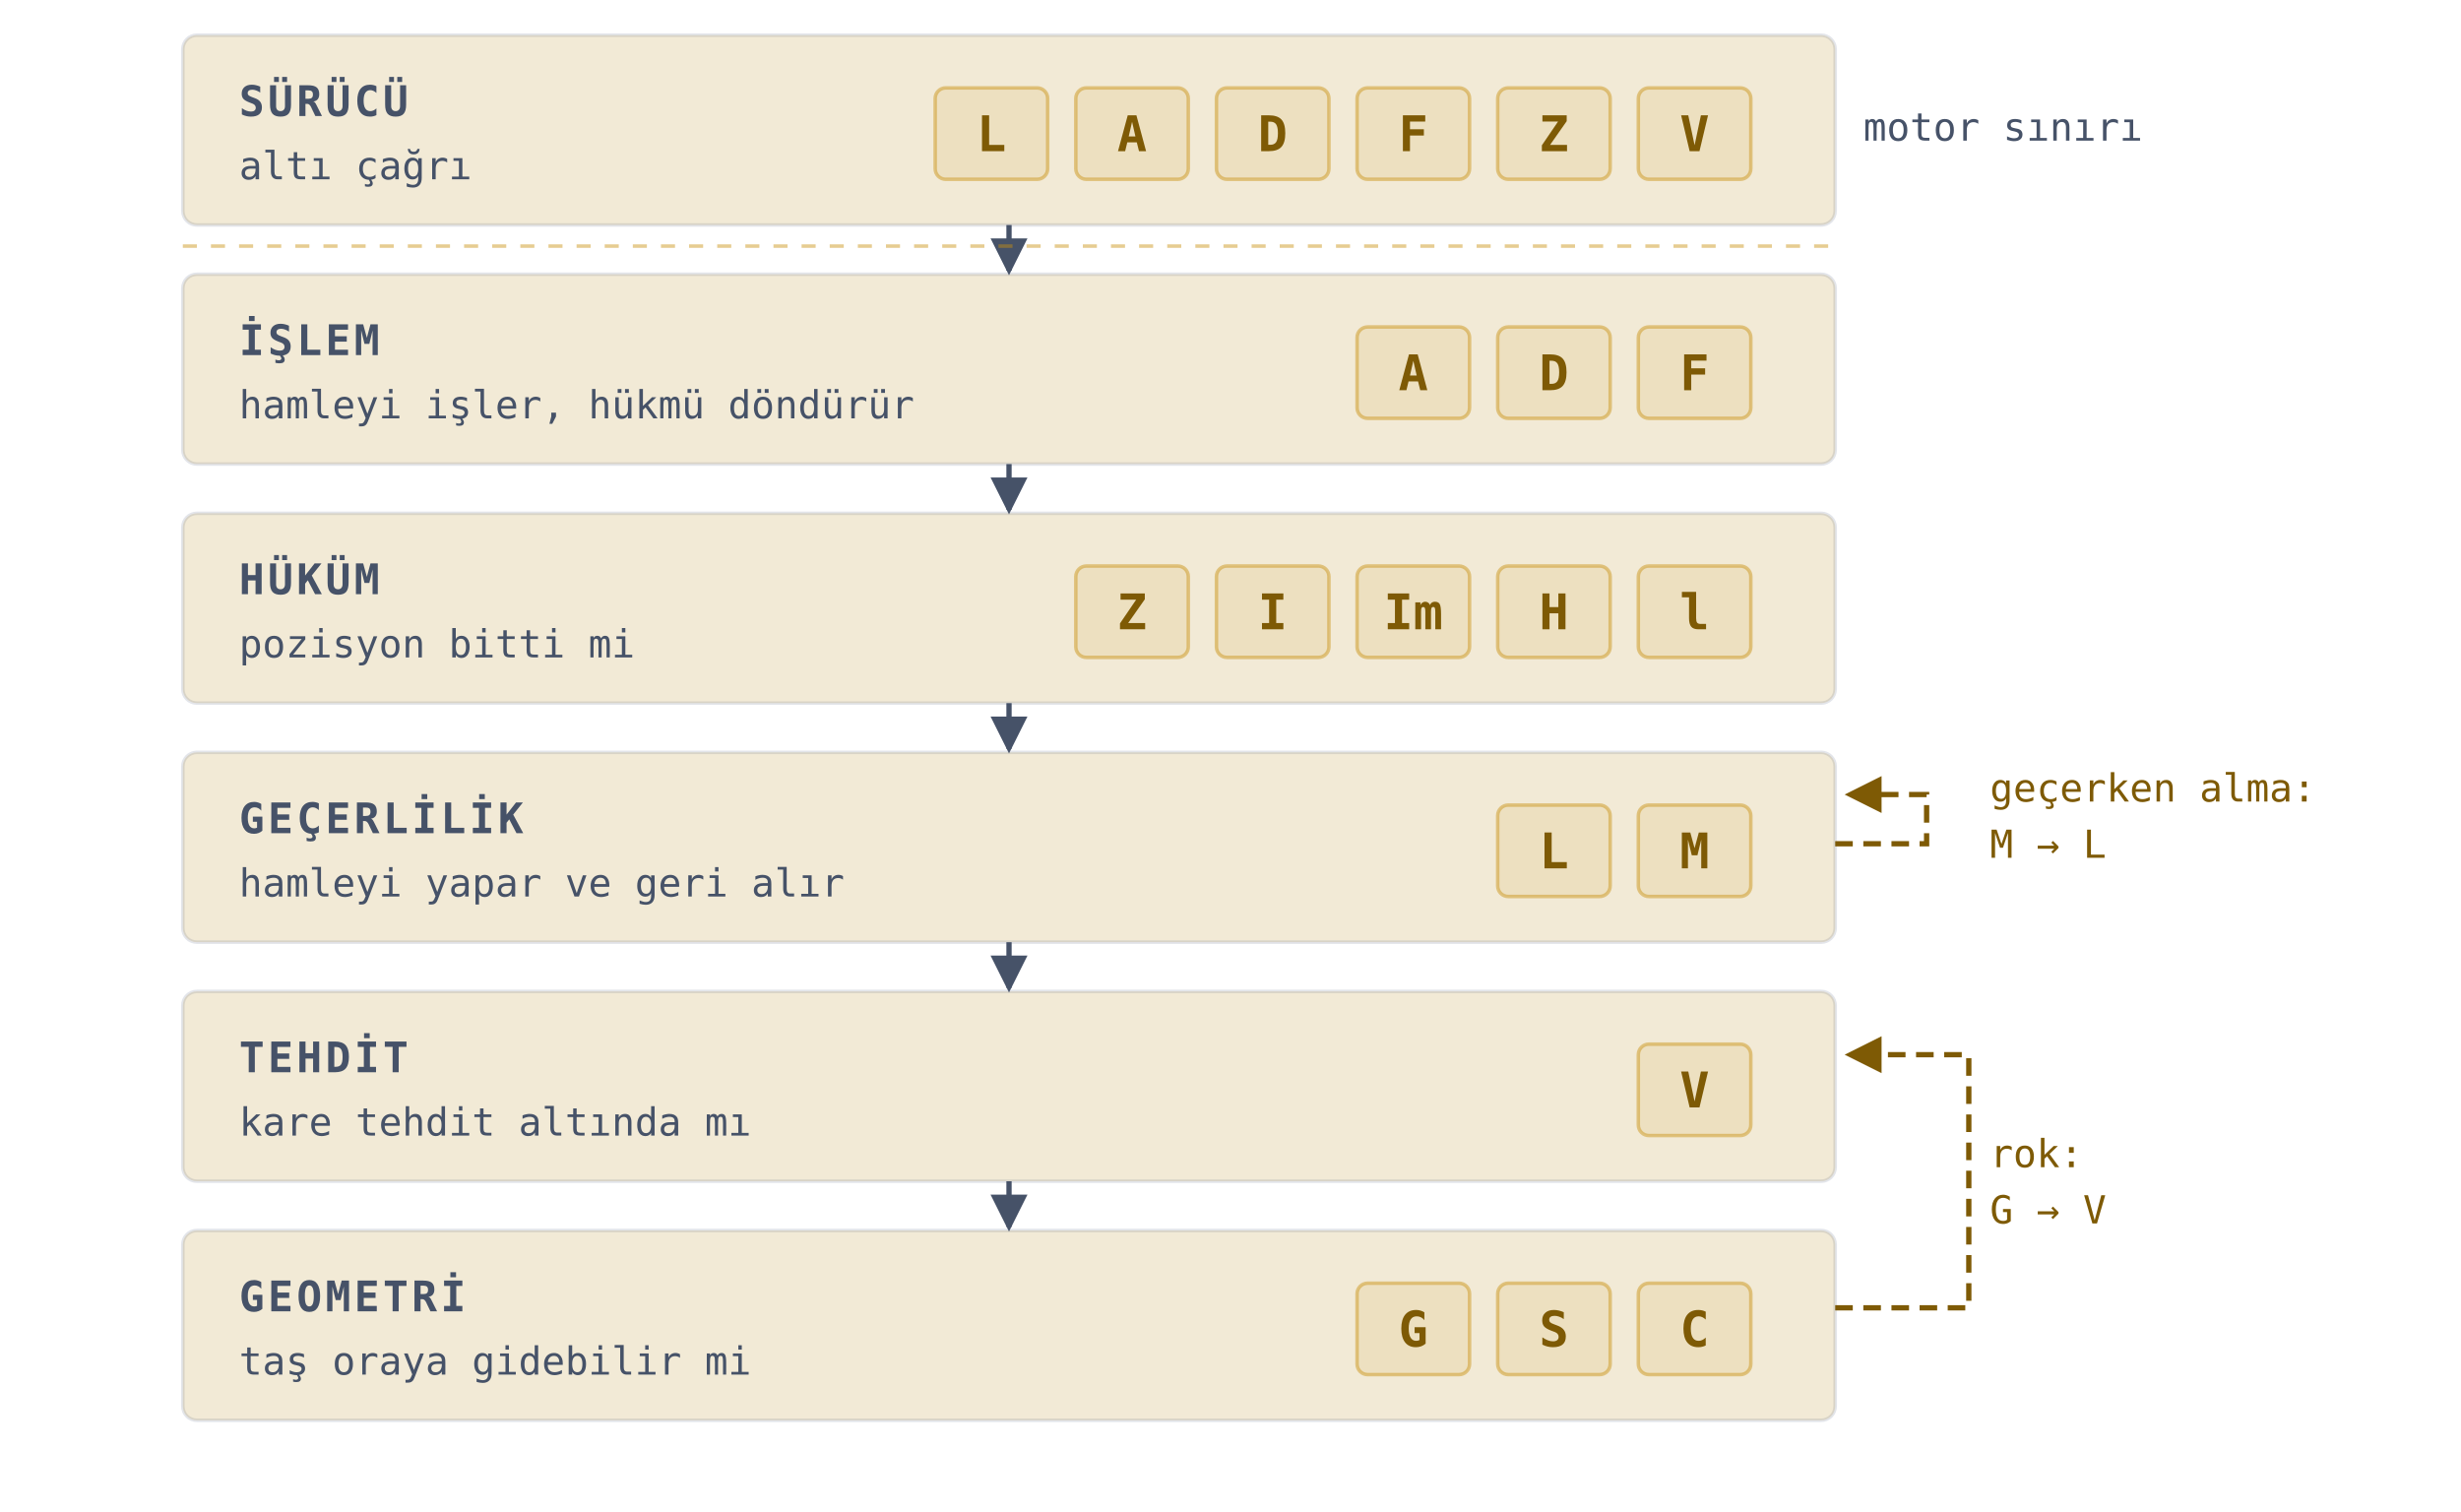
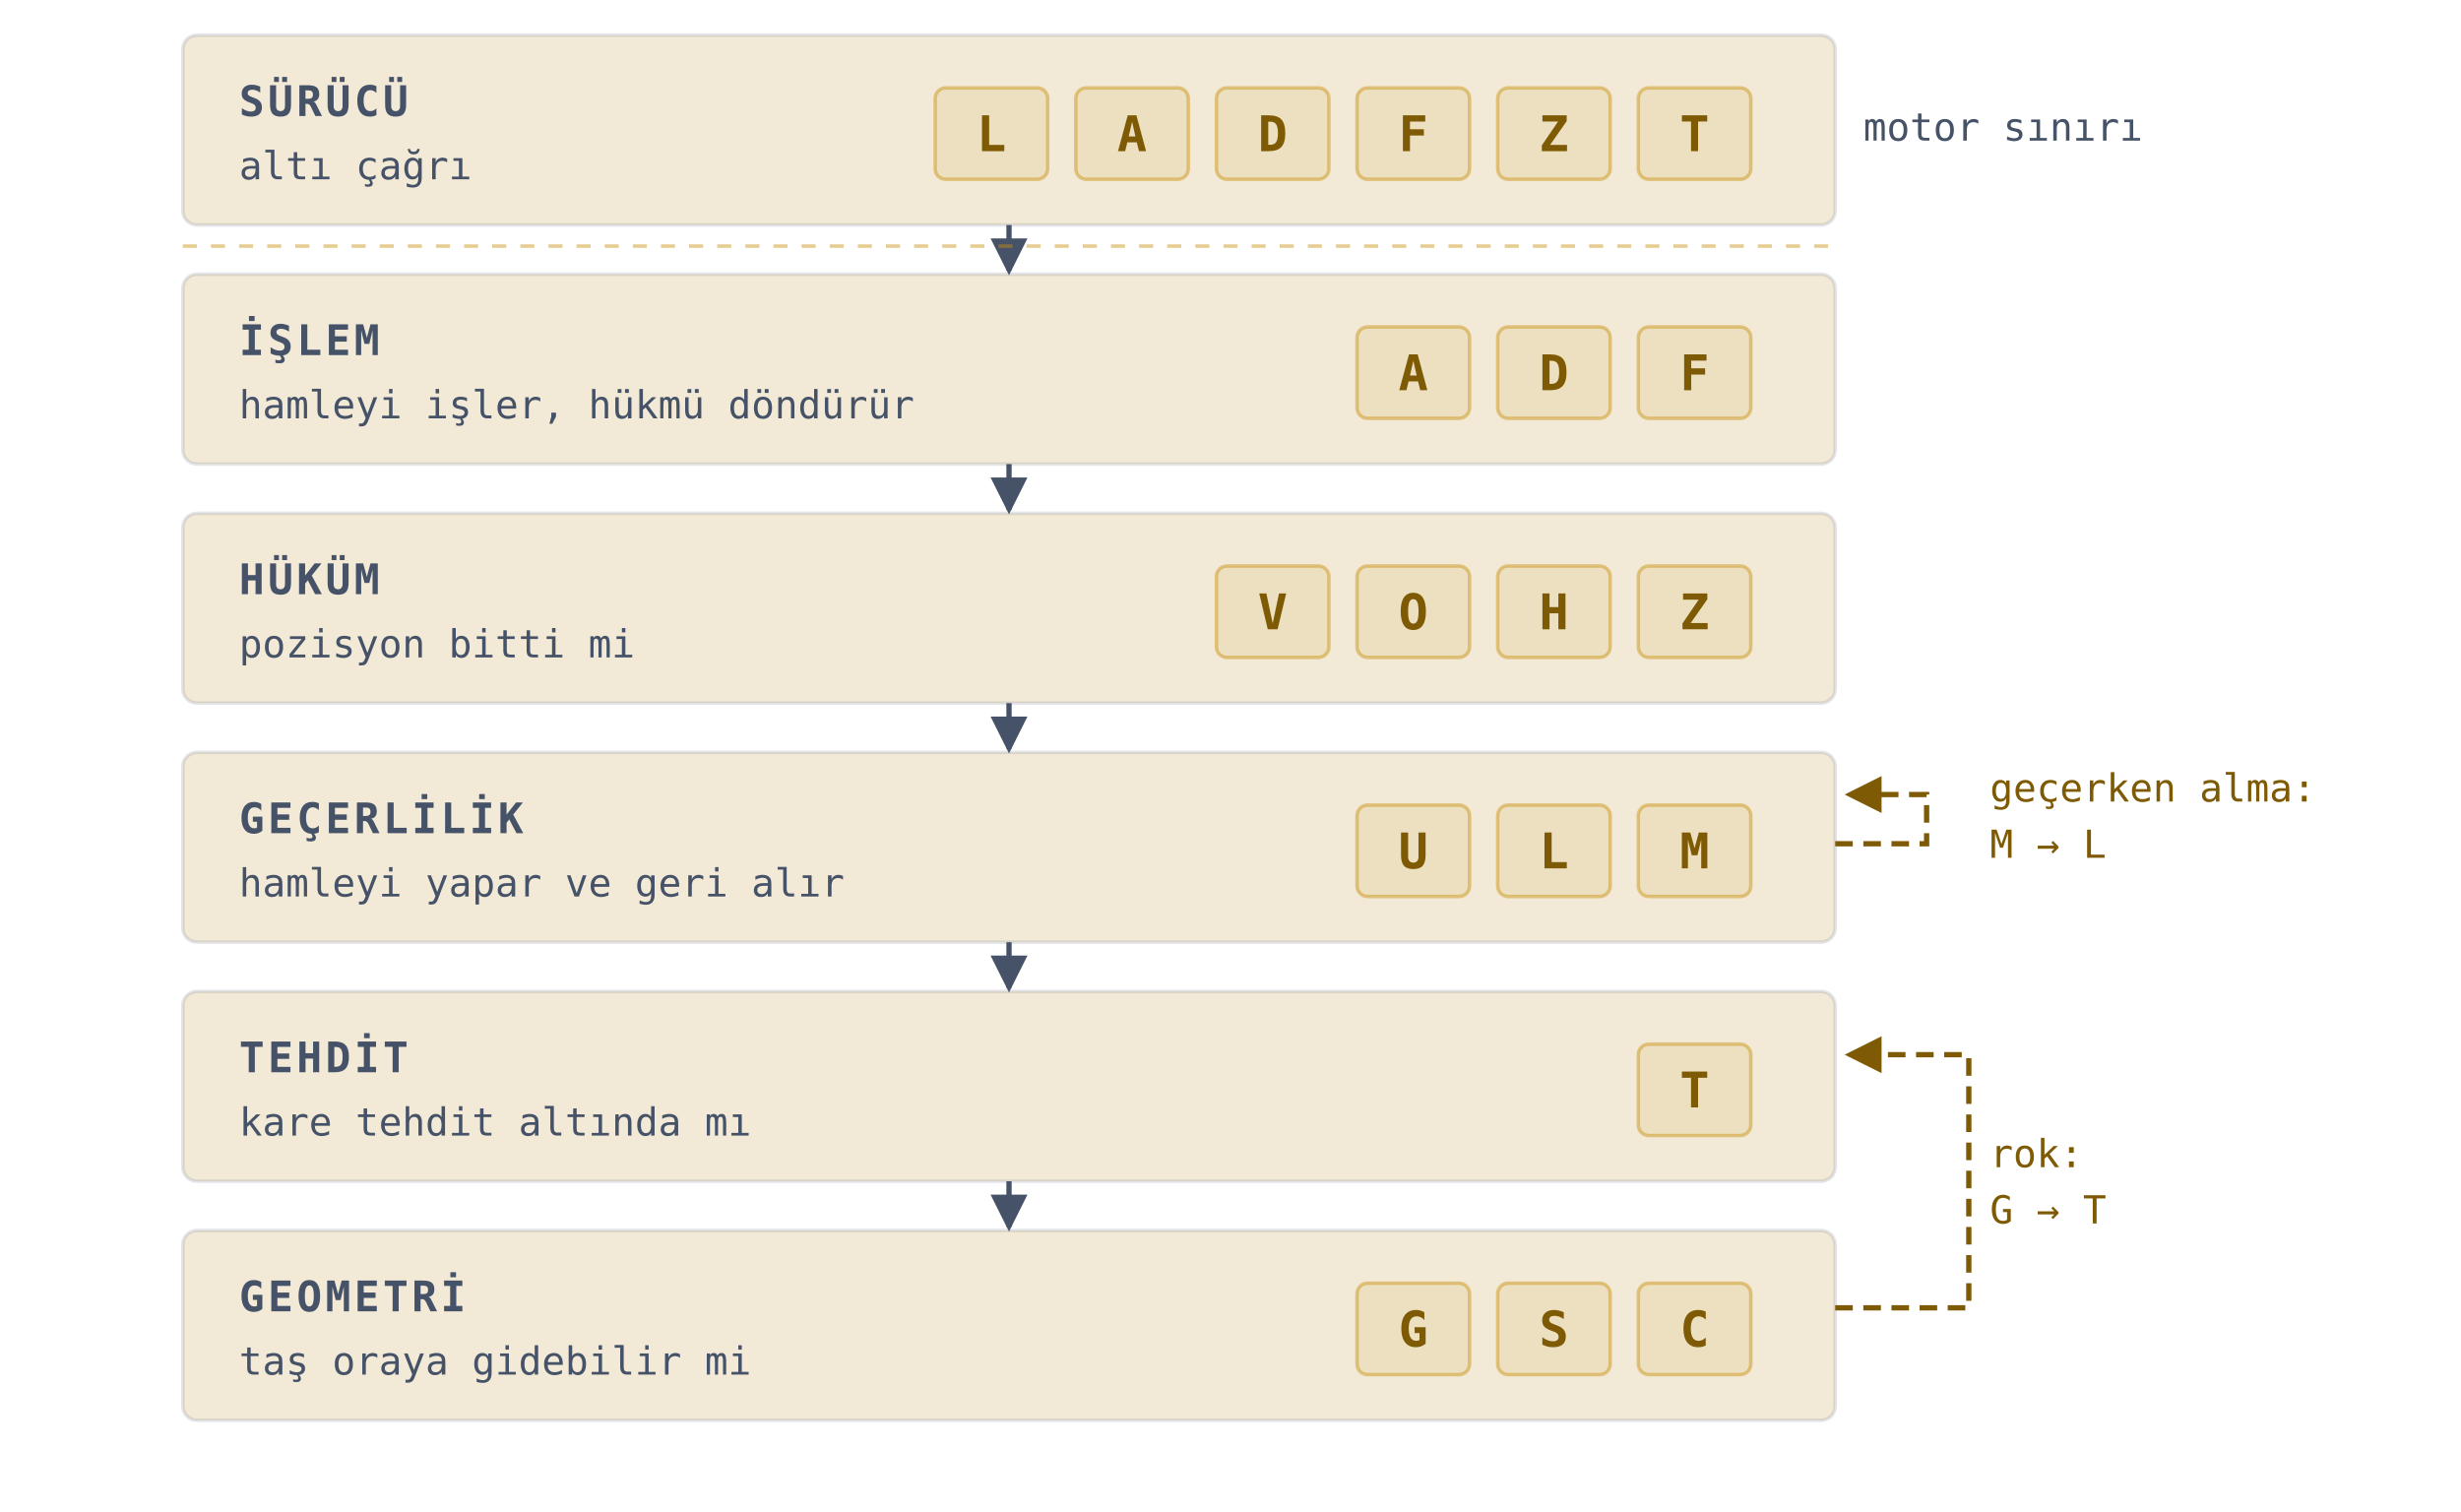
<svg xmlns="http://www.w3.org/2000/svg" viewBox="0 0 700 430" width="700" height="430" role="img" aria-label="Motorun kat haritası: geometriden sürücüye altı katman ve iki istisnai çağrı">
  <style>
.fl-bd{fill:#f2ead6;stroke:rgba(41,58,95,.13);stroke-width:1}
.fl-dv{fill:none;stroke:rgba(201,145,17,.46);stroke-width:1;stroke-dasharray:4 4}
.fl-lb{font:600 12px ui-monospace,'SF Mono',Menlo,Consolas,monospace;fill:#465268;letter-spacing:.08em}
.fl-cp{fill:rgba(201,145,17,.11);stroke:rgba(201,145,17,.46);stroke-width:1}
.fl-ct{font:700 14px ui-monospace,'SF Mono',Menlo,Consolas,monospace;fill:#7e5a05}
.fl-ar{fill:none;stroke:#465268;stroke-width:1.5}
.fl-ex{fill:none;stroke:#7e5a05;stroke-width:1.5;stroke-dasharray:5 3}
.fl-nt{font:400 11px ui-monospace,'SF Mono',Menlo,Consolas,monospace;fill:#7e5a05}
.fl-sb{font:400 11px ui-monospace,'SF Mono',Menlo,Consolas,monospace;fill:#465268}
</style>
  <defs>
    <marker id="fl-h" viewBox="0 0 8 8" refX="7" refY="4" markerWidth="7" markerHeight="7" orient="auto">
      <path d="M0 0 8 4 0 8z" fill="#465268" />
    </marker>
    <marker id="fl-g" viewBox="0 0 8 8" refX="7" refY="4" markerWidth="7" markerHeight="7" orient="auto">
      <path d="M0 0 8 4 0 8z" fill="#7e5a05" />
    </marker>
  </defs>
  <rect class="fl-bd" x="52" y="10" width="470" height="54" rx="4" />
  <text class="fl-lb" x="68" y="33">SÜRÜCÜ</text>
  <text class="fl-sb" x="68" y="51">altı çağrı</text>
  <rect class="fl-cp" x="266" y="25" width="32" height="26" rx="3" />
  <text class="fl-ct" x="282" y="43" text-anchor="middle">L</text>
  <rect class="fl-cp" x="306" y="25" width="32" height="26" rx="3" />
  <text class="fl-ct" x="322" y="43" text-anchor="middle">A</text>
  <rect class="fl-cp" x="346" y="25" width="32" height="26" rx="3" />
  <text class="fl-ct" x="362" y="43" text-anchor="middle">D</text>
  <rect class="fl-cp" x="386" y="25" width="32" height="26" rx="3" />
  <text class="fl-ct" x="402" y="43" text-anchor="middle">F</text>
  <rect class="fl-cp" x="426" y="25" width="32" height="26" rx="3" />
  <text class="fl-ct" x="442" y="43" text-anchor="middle">Z</text>
  <rect class="fl-cp" x="466" y="25" width="32" height="26" rx="3" />
-   <text class="fl-ct" x="482" y="43" text-anchor="middle">V</text>
+   <text class="fl-ct" x="482" y="43" text-anchor="middle">T</text>
  <rect class="fl-bd" x="52" y="78" width="470" height="54" rx="4" />
  <text class="fl-lb" x="68" y="101">İŞLEM</text>
  <text class="fl-sb" x="68" y="119">hamleyi işler, hükmü döndürür</text>
  <rect class="fl-cp" x="386" y="93" width="32" height="26" rx="3" />
  <text class="fl-ct" x="402" y="111" text-anchor="middle">A</text>
  <rect class="fl-cp" x="426" y="93" width="32" height="26" rx="3" />
  <text class="fl-ct" x="442" y="111" text-anchor="middle">D</text>
  <rect class="fl-cp" x="466" y="93" width="32" height="26" rx="3" />
  <text class="fl-ct" x="482" y="111" text-anchor="middle">F</text>
  <rect class="fl-bd" x="52" y="146" width="470" height="54" rx="4" />
  <text class="fl-lb" x="68" y="169">HÜKÜM</text>
  <text class="fl-sb" x="68" y="187">pozisyon bitti mi</text>
-   <rect class="fl-cp" x="306" y="161" width="32" height="26" rx="3" />
-   <text class="fl-ct" x="322" y="179" text-anchor="middle">Z</text>
  <rect class="fl-cp" x="346" y="161" width="32" height="26" rx="3" />
-   <text class="fl-ct" x="362" y="179" text-anchor="middle">I</text>
+   <text class="fl-ct" x="362" y="179" text-anchor="middle">V</text>
  <rect class="fl-cp" x="386" y="161" width="32" height="26" rx="3" />
-   <text class="fl-ct" x="402" y="179" text-anchor="middle">Im</text>
+   <text class="fl-ct" x="402" y="179" text-anchor="middle">O</text>
  <rect class="fl-cp" x="426" y="161" width="32" height="26" rx="3" />
  <text class="fl-ct" x="442" y="179" text-anchor="middle">H</text>
  <rect class="fl-cp" x="466" y="161" width="32" height="26" rx="3" />
-   <text class="fl-ct" x="482" y="179" text-anchor="middle">l</text>
+   <text class="fl-ct" x="482" y="179" text-anchor="middle">Z</text>
  <rect class="fl-bd" x="52" y="214" width="470" height="54" rx="4" />
  <text class="fl-lb" x="68" y="237">GEÇERLİLİK</text>
  <text class="fl-sb" x="68" y="255">hamleyi yapar ve geri alır</text>
+   <rect class="fl-cp" x="386" y="229" width="32" height="26" rx="3" />
+   <text class="fl-ct" x="402" y="247" text-anchor="middle">U</text>
  <rect class="fl-cp" x="426" y="229" width="32" height="26" rx="3" />
  <text class="fl-ct" x="442" y="247" text-anchor="middle">L</text>
  <rect class="fl-cp" x="466" y="229" width="32" height="26" rx="3" />
  <text class="fl-ct" x="482" y="247" text-anchor="middle">M</text>
  <rect class="fl-bd" x="52" y="282" width="470" height="54" rx="4" />
  <text class="fl-lb" x="68" y="305">TEHDİT</text>
  <text class="fl-sb" x="68" y="323">kare tehdit altında mı</text>
  <rect class="fl-cp" x="466" y="297" width="32" height="26" rx="3" />
-   <text class="fl-ct" x="482" y="315" text-anchor="middle">V</text>
+   <text class="fl-ct" x="482" y="315" text-anchor="middle">T</text>
  <rect class="fl-bd" x="52" y="350" width="470" height="54" rx="4" />
  <text class="fl-lb" x="68" y="373">GEOMETRİ</text>
  <text class="fl-sb" x="68" y="391">taş oraya gidebilir mi</text>
  <rect class="fl-cp" x="386" y="365" width="32" height="26" rx="3" />
  <text class="fl-ct" x="402" y="383" text-anchor="middle">G</text>
  <rect class="fl-cp" x="426" y="365" width="32" height="26" rx="3" />
  <text class="fl-ct" x="442" y="383" text-anchor="middle">S</text>
  <rect class="fl-cp" x="466" y="365" width="32" height="26" rx="3" />
  <text class="fl-ct" x="482" y="383" text-anchor="middle">C</text>
  <path class="fl-ar" d="M287 64 287 77" marker-end="url(#fl-h)" />
  <path class="fl-ar" d="M287 132 287 145" marker-end="url(#fl-h)" />
  <path class="fl-ar" d="M287 200 287 213" marker-end="url(#fl-h)" />
  <path class="fl-ar" d="M287 268 287 281" marker-end="url(#fl-h)" />
  <path class="fl-ar" d="M287 336 287 349" marker-end="url(#fl-h)" />
  <path class="fl-dv" d="M52 70 522 70" />
  <text class="fl-sb" x="530" y="40">motor sınırı</text>
  <path class="fl-ex" d="M522 372 560 372 560 300 526 300" marker-end="url(#fl-g)" />
  <text class="fl-nt" x="566" y="332">rok:</text>
-   <text class="fl-nt" x="566" y="348">G → V</text>
+   <text class="fl-nt" x="566" y="348">G → T</text>
  <path class="fl-ex" d="M522 240 548 240 548 226 526 226" marker-end="url(#fl-g)" />
  <text class="fl-nt" x="566" y="228">geçerken alma:</text>
  <text class="fl-nt" x="566" y="244">M → L</text>
</svg>
